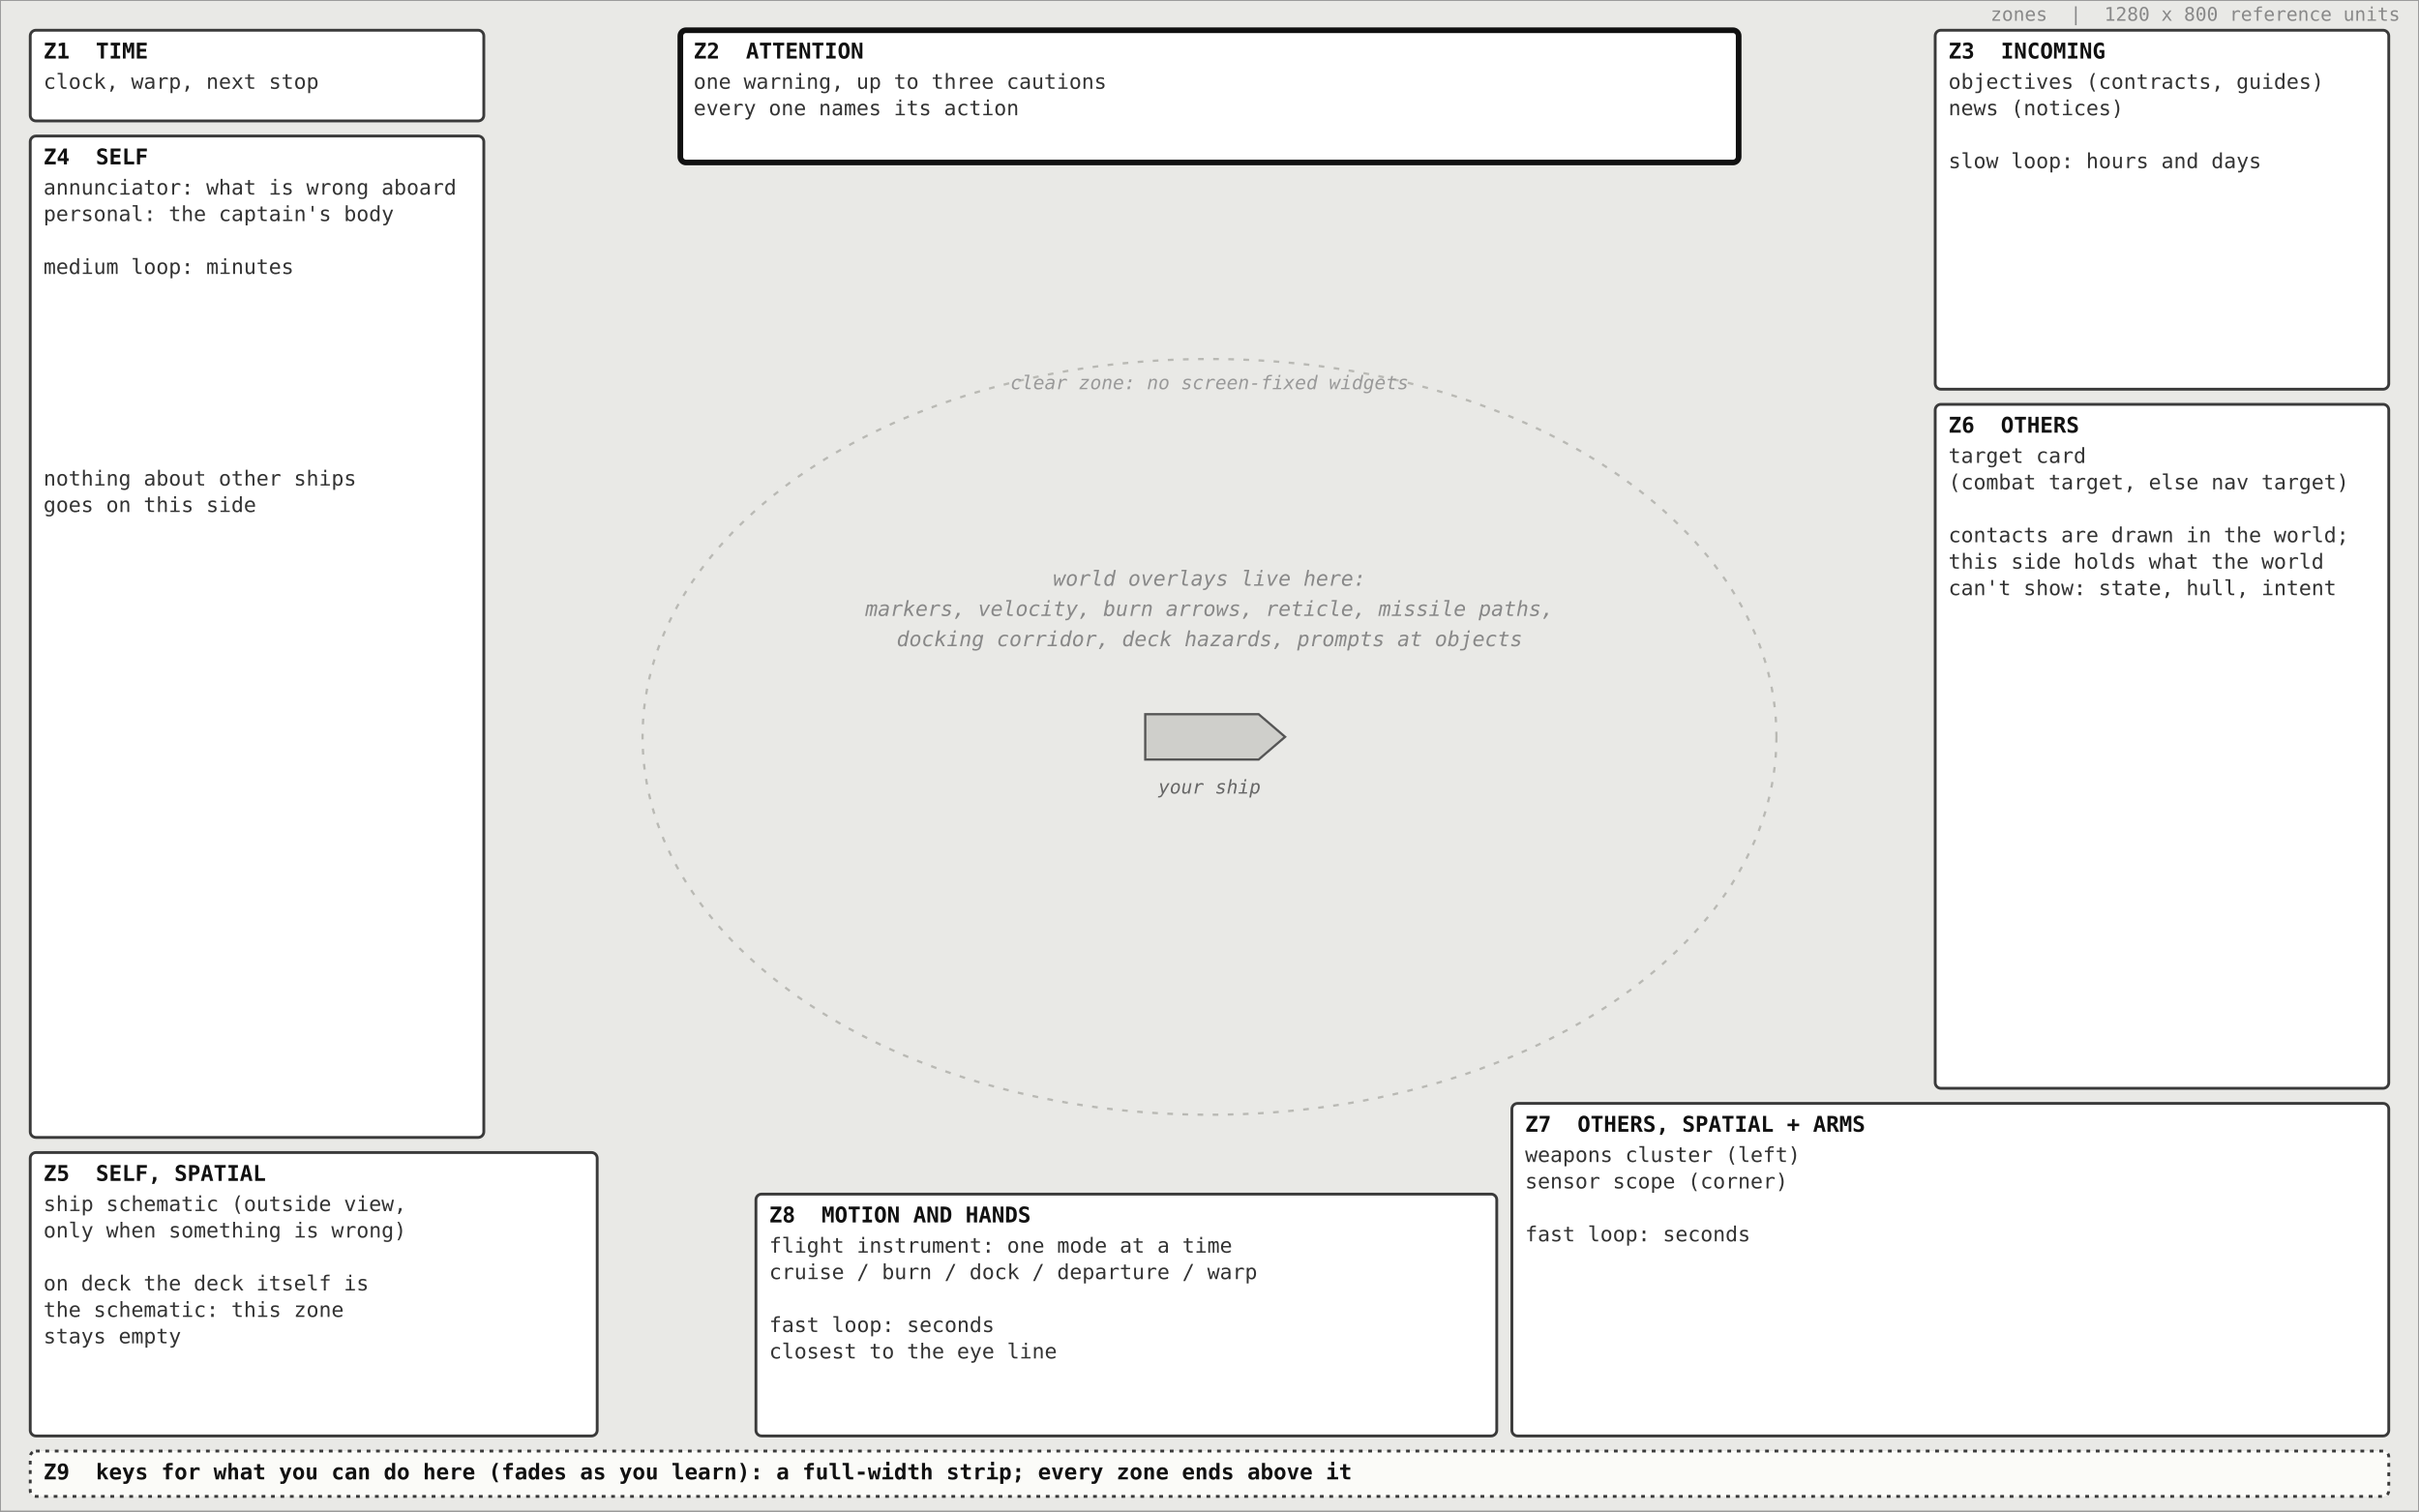
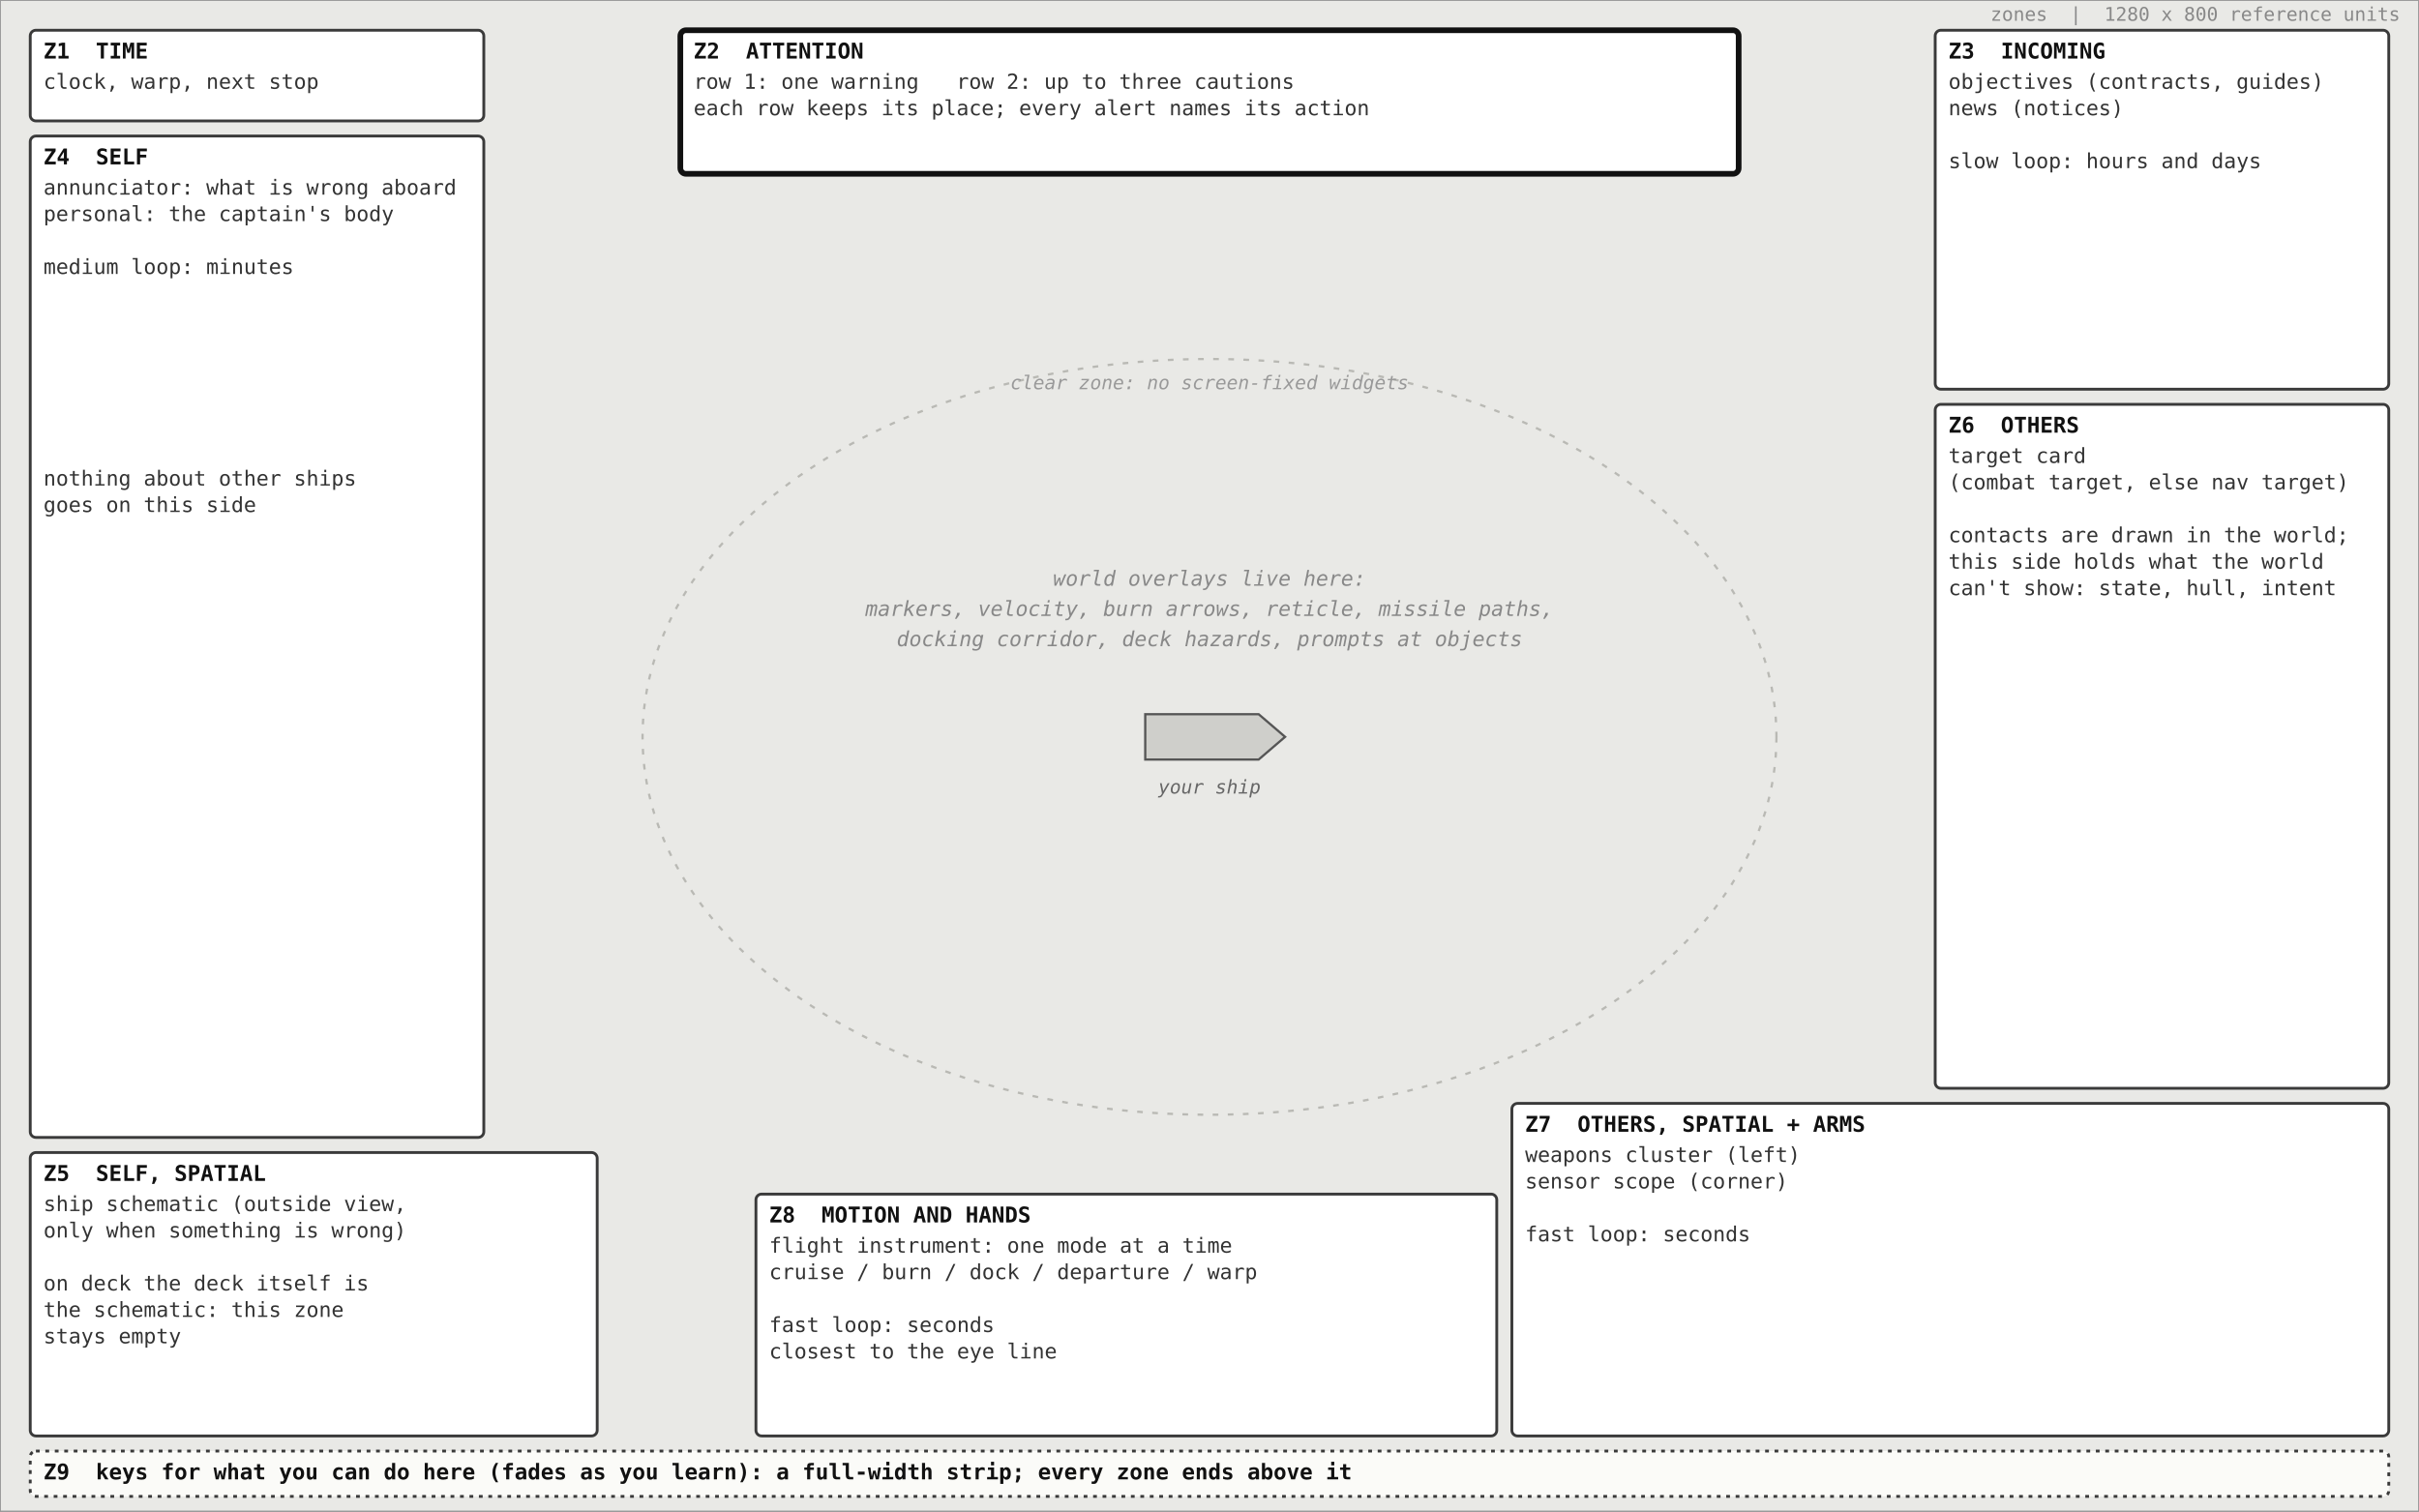
<svg xmlns="http://www.w3.org/2000/svg" width="1280" height="800" viewBox="0 0 1280 800" role="img" aria-label="Screen zones: time and alerts on top, self on the left, others on the right, motion at the bottom">
  <rect x="0" y="0" width="1280" height="800" rx="0" fill="#e9e9e6" stroke="#9a9a9a" stroke-width="1" />
  <text x="1270" y="11" font-family="DejaVu Sans Mono, Menlo, Consolas, monospace" font-size="10" font-weight="normal" font-style="normal" fill="#888" text-anchor="end" xml:space="preserve" style="white-space:pre">zones  |  1280 x 800 reference units</text>
  <ellipse cx="640.0" cy="390.0" rx="300" ry="200" fill="none" stroke="#b9b9b4" stroke-width="1.2" stroke-dasharray="3 5" />
  <text x="640.0" y="206.0" font-family="DejaVu Sans Mono, Menlo, Consolas, monospace" font-size="10" font-weight="normal" font-style="italic" fill="#999" text-anchor="middle" xml:space="preserve" style="white-space:pre">clear zone: no screen-fixed widgets</text>
  <polygon points="606,378 666,378 680,390 666,402 606,402" fill="#cfcfcb" stroke="#555" stroke-width="1.2" />
  <text x="640" y="420" font-family="DejaVu Sans Mono, Menlo, Consolas, monospace" font-size="10" font-weight="normal" font-style="italic" fill="#666" text-anchor="middle" xml:space="preserve" style="white-space:pre">your ship</text>
  <rect x="16" y="16" width="240" height="48" rx="3" fill="#ffffff" stroke="#3a3a3a" stroke-width="1.5" />
  <text x="23" y="31" font-family="DejaVu Sans Mono, Menlo, Consolas, monospace" font-size="11.5" font-weight="bold" font-style="normal" fill="#111" text-anchor="start" xml:space="preserve" style="white-space:pre">Z1  TIME</text>
  <text x="23" y="47" font-family="DejaVu Sans Mono, Menlo, Consolas, monospace" font-size="11" font-weight="normal" font-style="normal" fill="#333" text-anchor="start" xml:space="preserve" style="white-space:pre">clock, warp, next stop</text>
-   <rect x="360" y="16" width="560" height="70" rx="3" fill="#ffffff" stroke="#111" stroke-width="3" />
+   <rect x="360" y="16" width="560" height="76" rx="3" fill="#ffffff" stroke="#111" stroke-width="3" />
  <text x="367" y="31" font-family="DejaVu Sans Mono, Menlo, Consolas, monospace" font-size="11.5" font-weight="bold" font-style="normal" fill="#111" text-anchor="start" xml:space="preserve" style="white-space:pre">Z2  ATTENTION</text>
-   <text x="367" y="47" font-family="DejaVu Sans Mono, Menlo, Consolas, monospace" font-size="11" font-weight="normal" font-style="normal" fill="#333" text-anchor="start" xml:space="preserve" style="white-space:pre">one warning, up to three cautions</text>
-   <text x="367" y="61" font-family="DejaVu Sans Mono, Menlo, Consolas, monospace" font-size="11" font-weight="normal" font-style="normal" fill="#333" text-anchor="start" xml:space="preserve" style="white-space:pre">every one names its action</text>
+   <text x="367" y="47" font-family="DejaVu Sans Mono, Menlo, Consolas, monospace" font-size="11" font-weight="normal" font-style="normal" fill="#333" text-anchor="start" xml:space="preserve" style="white-space:pre">row 1: one warning   row 2: up to three cautions</text>
+   <text x="367" y="61" font-family="DejaVu Sans Mono, Menlo, Consolas, monospace" font-size="11" font-weight="normal" font-style="normal" fill="#333" text-anchor="start" xml:space="preserve" style="white-space:pre">each row keeps its place; every alert names its action</text>
  <rect x="1024" y="16" width="240" height="190" rx="3" fill="#ffffff" stroke="#3a3a3a" stroke-width="1.5" />
  <text x="1031" y="31" font-family="DejaVu Sans Mono, Menlo, Consolas, monospace" font-size="11.5" font-weight="bold" font-style="normal" fill="#111" text-anchor="start" xml:space="preserve" style="white-space:pre">Z3  INCOMING</text>
  <text x="1031" y="47" font-family="DejaVu Sans Mono, Menlo, Consolas, monospace" font-size="11" font-weight="normal" font-style="normal" fill="#333" text-anchor="start" xml:space="preserve" style="white-space:pre">objectives (contracts, guides)</text>
  <text x="1031" y="61" font-family="DejaVu Sans Mono, Menlo, Consolas, monospace" font-size="11" font-weight="normal" font-style="normal" fill="#333" text-anchor="start" xml:space="preserve" style="white-space:pre">news (notices)</text>
  <text x="1031" y="75" font-family="DejaVu Sans Mono, Menlo, Consolas, monospace" font-size="11" font-weight="normal" font-style="normal" fill="#333" text-anchor="start" xml:space="preserve" style="white-space:pre" />
  <text x="1031" y="89" font-family="DejaVu Sans Mono, Menlo, Consolas, monospace" font-size="11" font-weight="normal" font-style="normal" fill="#333" text-anchor="start" xml:space="preserve" style="white-space:pre">slow loop: hours and days</text>
  <rect x="16" y="72" width="240" height="530" rx="3" fill="#ffffff" stroke="#3a3a3a" stroke-width="1.5" />
  <text x="23" y="87" font-family="DejaVu Sans Mono, Menlo, Consolas, monospace" font-size="11.5" font-weight="bold" font-style="normal" fill="#111" text-anchor="start" xml:space="preserve" style="white-space:pre">Z4  SELF</text>
  <text x="23" y="103" font-family="DejaVu Sans Mono, Menlo, Consolas, monospace" font-size="11" font-weight="normal" font-style="normal" fill="#333" text-anchor="start" xml:space="preserve" style="white-space:pre">annunciator: what is wrong aboard</text>
  <text x="23" y="117" font-family="DejaVu Sans Mono, Menlo, Consolas, monospace" font-size="11" font-weight="normal" font-style="normal" fill="#333" text-anchor="start" xml:space="preserve" style="white-space:pre">personal: the captain's body</text>
  <text x="23" y="131" font-family="DejaVu Sans Mono, Menlo, Consolas, monospace" font-size="11" font-weight="normal" font-style="normal" fill="#333" text-anchor="start" xml:space="preserve" style="white-space:pre" />
  <text x="23" y="145" font-family="DejaVu Sans Mono, Menlo, Consolas, monospace" font-size="11" font-weight="normal" font-style="normal" fill="#333" text-anchor="start" xml:space="preserve" style="white-space:pre">medium loop: minutes</text>
  <text x="23" y="159" font-family="DejaVu Sans Mono, Menlo, Consolas, monospace" font-size="11" font-weight="normal" font-style="normal" fill="#333" text-anchor="start" xml:space="preserve" style="white-space:pre" />
  <text x="23" y="173" font-family="DejaVu Sans Mono, Menlo, Consolas, monospace" font-size="11" font-weight="normal" font-style="normal" fill="#333" text-anchor="start" xml:space="preserve" style="white-space:pre" />
  <text x="23" y="187" font-family="DejaVu Sans Mono, Menlo, Consolas, monospace" font-size="11" font-weight="normal" font-style="normal" fill="#333" text-anchor="start" xml:space="preserve" style="white-space:pre" />
  <text x="23" y="201" font-family="DejaVu Sans Mono, Menlo, Consolas, monospace" font-size="11" font-weight="normal" font-style="normal" fill="#333" text-anchor="start" xml:space="preserve" style="white-space:pre" />
  <text x="23" y="215" font-family="DejaVu Sans Mono, Menlo, Consolas, monospace" font-size="11" font-weight="normal" font-style="normal" fill="#333" text-anchor="start" xml:space="preserve" style="white-space:pre" />
  <text x="23" y="229" font-family="DejaVu Sans Mono, Menlo, Consolas, monospace" font-size="11" font-weight="normal" font-style="normal" fill="#333" text-anchor="start" xml:space="preserve" style="white-space:pre" />
  <text x="23" y="243" font-family="DejaVu Sans Mono, Menlo, Consolas, monospace" font-size="11" font-weight="normal" font-style="normal" fill="#333" text-anchor="start" xml:space="preserve" style="white-space:pre" />
  <text x="23" y="257" font-family="DejaVu Sans Mono, Menlo, Consolas, monospace" font-size="11" font-weight="normal" font-style="normal" fill="#333" text-anchor="start" xml:space="preserve" style="white-space:pre">nothing about other ships</text>
  <text x="23" y="271" font-family="DejaVu Sans Mono, Menlo, Consolas, monospace" font-size="11" font-weight="normal" font-style="normal" fill="#333" text-anchor="start" xml:space="preserve" style="white-space:pre">goes on this side</text>
  <rect x="16" y="610" width="300" height="150" rx="3" fill="#ffffff" stroke="#3a3a3a" stroke-width="1.5" />
  <text x="23" y="625" font-family="DejaVu Sans Mono, Menlo, Consolas, monospace" font-size="11.5" font-weight="bold" font-style="normal" fill="#111" text-anchor="start" xml:space="preserve" style="white-space:pre">Z5  SELF, SPATIAL</text>
  <text x="23" y="641" font-family="DejaVu Sans Mono, Menlo, Consolas, monospace" font-size="11" font-weight="normal" font-style="normal" fill="#333" text-anchor="start" xml:space="preserve" style="white-space:pre">ship schematic (outside view,</text>
  <text x="23" y="655" font-family="DejaVu Sans Mono, Menlo, Consolas, monospace" font-size="11" font-weight="normal" font-style="normal" fill="#333" text-anchor="start" xml:space="preserve" style="white-space:pre">only when something is wrong)</text>
  <text x="23" y="669" font-family="DejaVu Sans Mono, Menlo, Consolas, monospace" font-size="11" font-weight="normal" font-style="normal" fill="#333" text-anchor="start" xml:space="preserve" style="white-space:pre" />
  <text x="23" y="683" font-family="DejaVu Sans Mono, Menlo, Consolas, monospace" font-size="11" font-weight="normal" font-style="normal" fill="#333" text-anchor="start" xml:space="preserve" style="white-space:pre">on deck the deck itself is</text>
  <text x="23" y="697" font-family="DejaVu Sans Mono, Menlo, Consolas, monospace" font-size="11" font-weight="normal" font-style="normal" fill="#333" text-anchor="start" xml:space="preserve" style="white-space:pre">the schematic: this zone</text>
  <text x="23" y="711" font-family="DejaVu Sans Mono, Menlo, Consolas, monospace" font-size="11" font-weight="normal" font-style="normal" fill="#333" text-anchor="start" xml:space="preserve" style="white-space:pre">stays empty</text>
  <rect x="1024" y="214" width="240" height="362" rx="3" fill="#ffffff" stroke="#3a3a3a" stroke-width="1.5" />
  <text x="1031" y="229" font-family="DejaVu Sans Mono, Menlo, Consolas, monospace" font-size="11.5" font-weight="bold" font-style="normal" fill="#111" text-anchor="start" xml:space="preserve" style="white-space:pre">Z6  OTHERS</text>
  <text x="1031" y="245" font-family="DejaVu Sans Mono, Menlo, Consolas, monospace" font-size="11" font-weight="normal" font-style="normal" fill="#333" text-anchor="start" xml:space="preserve" style="white-space:pre">target card</text>
  <text x="1031" y="259" font-family="DejaVu Sans Mono, Menlo, Consolas, monospace" font-size="11" font-weight="normal" font-style="normal" fill="#333" text-anchor="start" xml:space="preserve" style="white-space:pre">(combat target, else nav target)</text>
  <text x="1031" y="273" font-family="DejaVu Sans Mono, Menlo, Consolas, monospace" font-size="11" font-weight="normal" font-style="normal" fill="#333" text-anchor="start" xml:space="preserve" style="white-space:pre" />
  <text x="1031" y="287" font-family="DejaVu Sans Mono, Menlo, Consolas, monospace" font-size="11" font-weight="normal" font-style="normal" fill="#333" text-anchor="start" xml:space="preserve" style="white-space:pre">contacts are drawn in the world;</text>
  <text x="1031" y="301" font-family="DejaVu Sans Mono, Menlo, Consolas, monospace" font-size="11" font-weight="normal" font-style="normal" fill="#333" text-anchor="start" xml:space="preserve" style="white-space:pre">this side holds what the world</text>
  <text x="1031" y="315" font-family="DejaVu Sans Mono, Menlo, Consolas, monospace" font-size="11" font-weight="normal" font-style="normal" fill="#333" text-anchor="start" xml:space="preserve" style="white-space:pre">can't show: state, hull, intent</text>
  <rect x="800" y="584" width="464" height="176" rx="3" fill="#ffffff" stroke="#3a3a3a" stroke-width="1.5" />
  <text x="807" y="599" font-family="DejaVu Sans Mono, Menlo, Consolas, monospace" font-size="11.5" font-weight="bold" font-style="normal" fill="#111" text-anchor="start" xml:space="preserve" style="white-space:pre">Z7  OTHERS, SPATIAL + ARMS</text>
  <text x="807" y="615" font-family="DejaVu Sans Mono, Menlo, Consolas, monospace" font-size="11" font-weight="normal" font-style="normal" fill="#333" text-anchor="start" xml:space="preserve" style="white-space:pre">weapons cluster (left)</text>
  <text x="807" y="629" font-family="DejaVu Sans Mono, Menlo, Consolas, monospace" font-size="11" font-weight="normal" font-style="normal" fill="#333" text-anchor="start" xml:space="preserve" style="white-space:pre">sensor scope (corner)</text>
  <text x="807" y="643" font-family="DejaVu Sans Mono, Menlo, Consolas, monospace" font-size="11" font-weight="normal" font-style="normal" fill="#333" text-anchor="start" xml:space="preserve" style="white-space:pre" />
  <text x="807" y="657" font-family="DejaVu Sans Mono, Menlo, Consolas, monospace" font-size="11" font-weight="normal" font-style="normal" fill="#333" text-anchor="start" xml:space="preserve" style="white-space:pre">fast loop: seconds</text>
  <rect x="400" y="632" width="392" height="128" rx="3" fill="#ffffff" stroke="#3a3a3a" stroke-width="1.5" />
  <text x="407" y="647" font-family="DejaVu Sans Mono, Menlo, Consolas, monospace" font-size="11.5" font-weight="bold" font-style="normal" fill="#111" text-anchor="start" xml:space="preserve" style="white-space:pre">Z8  MOTION AND HANDS</text>
  <text x="407" y="663" font-family="DejaVu Sans Mono, Menlo, Consolas, monospace" font-size="11" font-weight="normal" font-style="normal" fill="#333" text-anchor="start" xml:space="preserve" style="white-space:pre">flight instrument: one mode at a time</text>
  <text x="407" y="677" font-family="DejaVu Sans Mono, Menlo, Consolas, monospace" font-size="11" font-weight="normal" font-style="normal" fill="#333" text-anchor="start" xml:space="preserve" style="white-space:pre">cruise / burn / dock / departure / warp</text>
  <text x="407" y="691" font-family="DejaVu Sans Mono, Menlo, Consolas, monospace" font-size="11" font-weight="normal" font-style="normal" fill="#333" text-anchor="start" xml:space="preserve" style="white-space:pre" />
  <text x="407" y="705" font-family="DejaVu Sans Mono, Menlo, Consolas, monospace" font-size="11" font-weight="normal" font-style="normal" fill="#333" text-anchor="start" xml:space="preserve" style="white-space:pre">fast loop: seconds</text>
  <text x="407" y="719" font-family="DejaVu Sans Mono, Menlo, Consolas, monospace" font-size="11" font-weight="normal" font-style="normal" fill="#333" text-anchor="start" xml:space="preserve" style="white-space:pre">closest to the eye line</text>
  <rect x="16" y="768" width="1248" height="24" rx="3" fill="#fbfbf8" stroke="#3a3a3a" stroke-width="1.5" stroke-dasharray="2 3" />
  <text x="23" y="783" font-family="DejaVu Sans Mono, Menlo, Consolas, monospace" font-size="11.5" font-weight="bold" font-style="normal" fill="#111" text-anchor="start" xml:space="preserve" style="white-space:pre">Z9  keys for what you can do here (fades as you learn): a full-width strip; every zone ends above it</text>
  <text x="640" y="310" font-family="DejaVu Sans Mono, Menlo, Consolas, monospace" font-size="11" font-weight="normal" font-style="italic" fill="#888" text-anchor="middle" xml:space="preserve" style="white-space:pre">world overlays live here:</text>
  <text x="640" y="326" font-family="DejaVu Sans Mono, Menlo, Consolas, monospace" font-size="11" font-weight="normal" font-style="italic" fill="#888" text-anchor="middle" xml:space="preserve" style="white-space:pre">markers, velocity, burn arrows, reticle, missile paths,</text>
  <text x="640" y="342" font-family="DejaVu Sans Mono, Menlo, Consolas, monospace" font-size="11" font-weight="normal" font-style="italic" fill="#888" text-anchor="middle" xml:space="preserve" style="white-space:pre">docking corridor, deck hazards, prompts at objects</text>
</svg>
